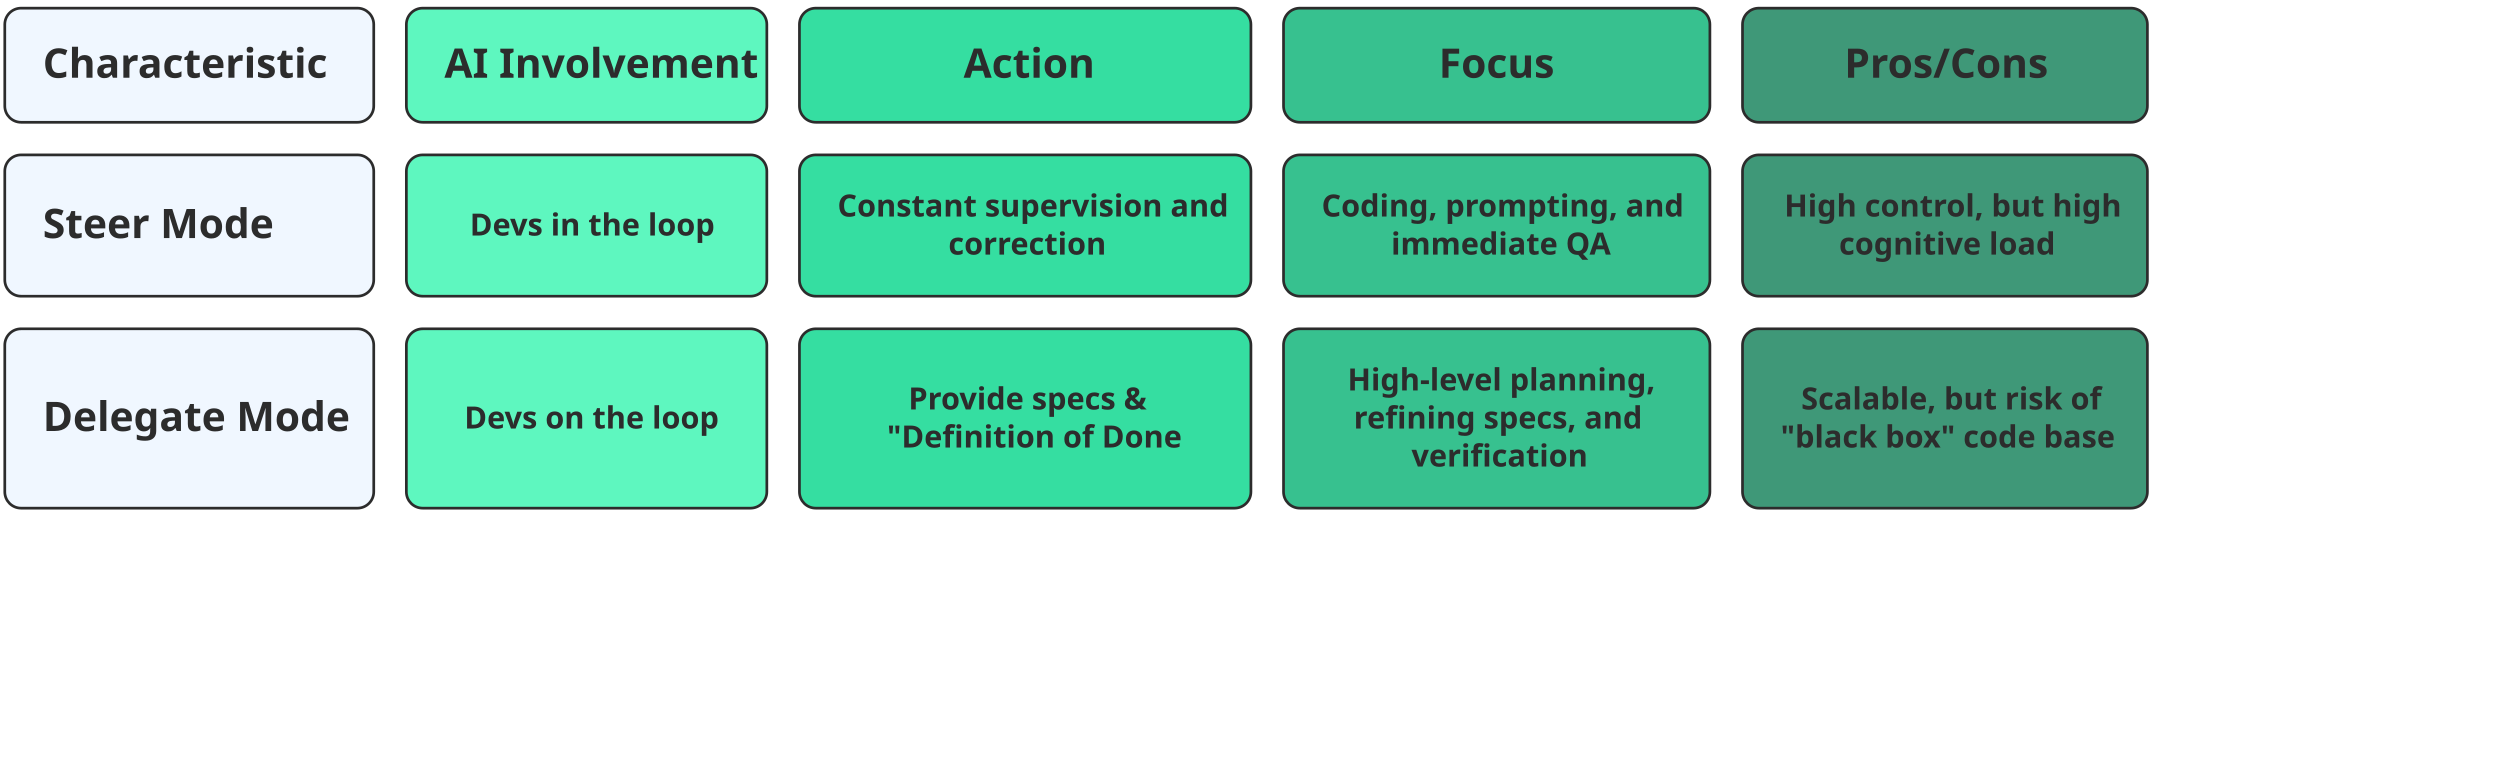
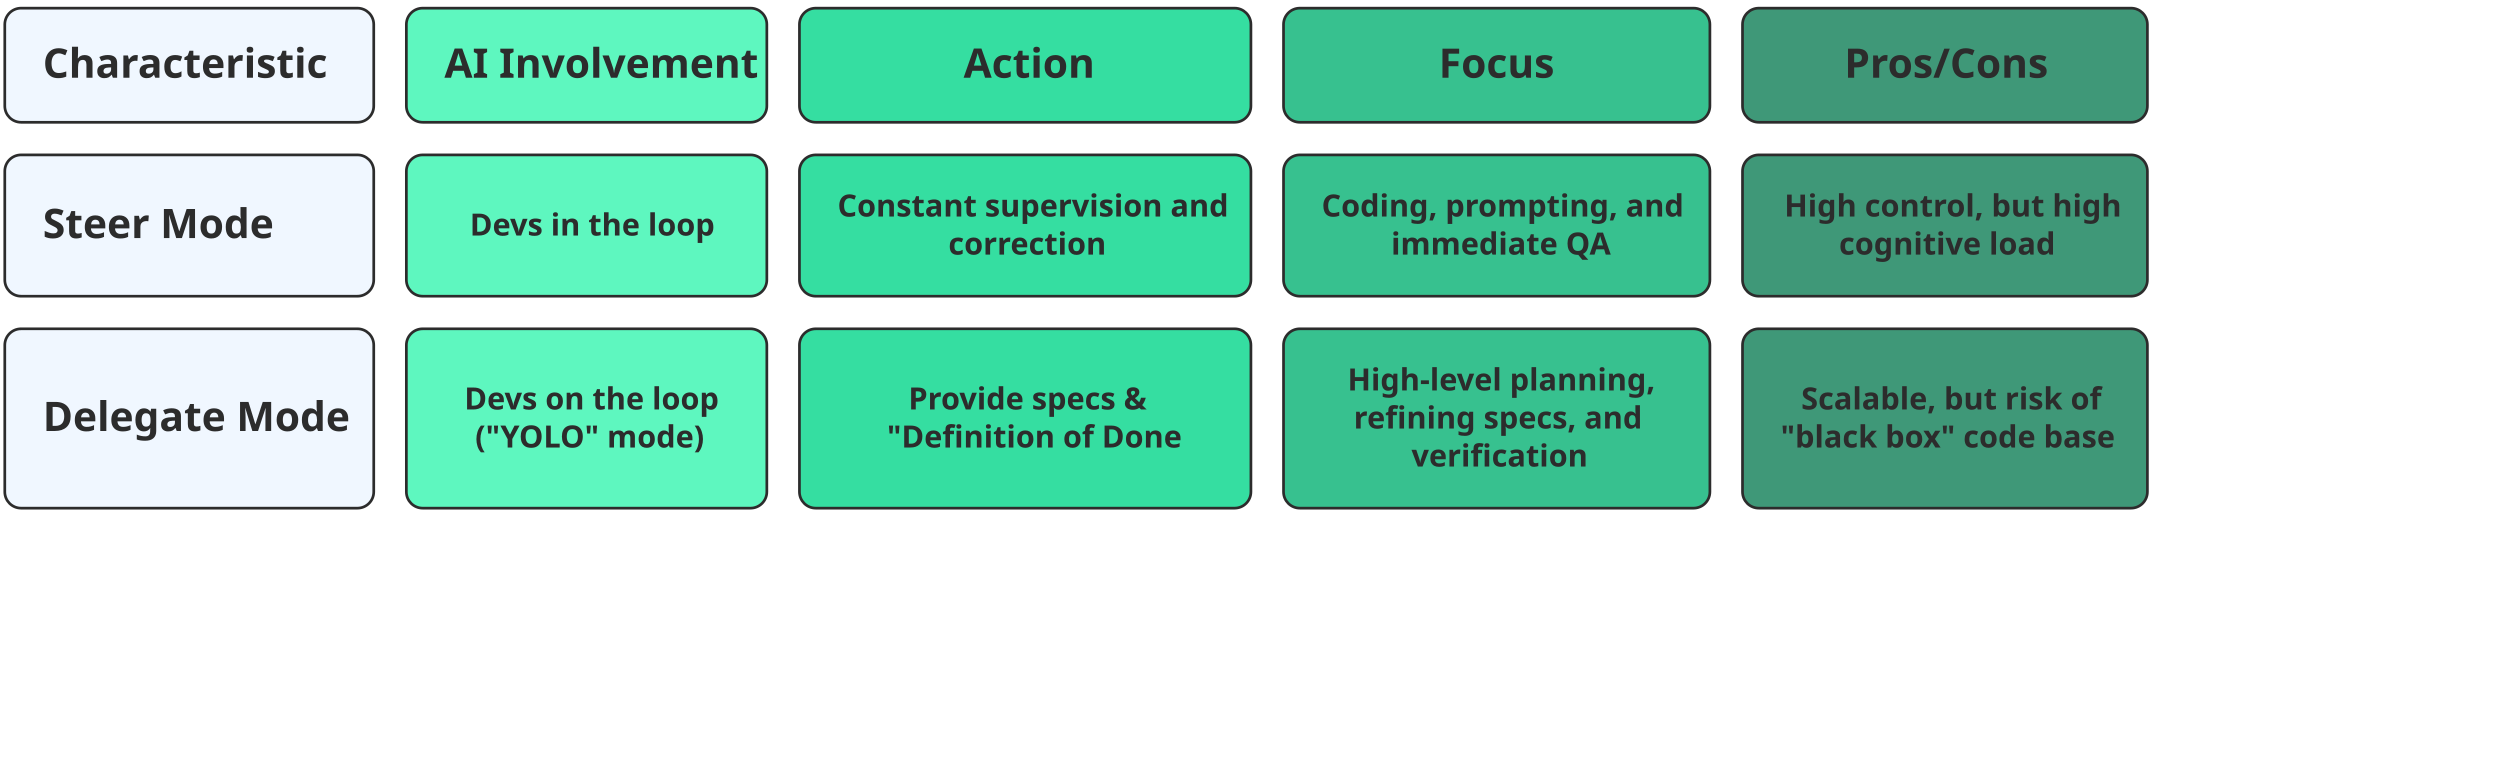
<svg xmlns="http://www.w3.org/2000/svg" style="fill:none;stroke:none;fill-rule:evenodd;clip-rule:evenodd;stroke-linecap:round;stroke-linejoin:round;stroke-miterlimit:1.5;" version="1.1" width="920" height="288" viewBox="52 70 920 288">
  <style class="text-font-style fontImports" data-font-family="Inter">@font-face {font-family: 'Inter Regular';src:
        url(https://fonts.napkin.ai/google-fonts/20250207/inter/inter_regular.ttf) format("truetype");font-weight: normal;font-style: normal;}
    </style>
  <g id="items" style="isolation: isolate">
    <g id="blend" style="mix-blend-mode: normal">
      <g id="g-root-cp_0-0_g-0-0_1lvj36fde8avj-fill" data-item-order="-227928" transform="translate(43.75781, 63)">
        <g id="cp_0-0_g-0-0_1lvj36fde8avj-fill-merged" stroke="none" fill="#f0f7ff" fill-opacity="1">
          <g>
            <path d="M145.781 46C145.781 49.314 143.095 52 139.781 52 H133.781 H16C12.686 52 10 49.314 10 46 V16C10 12.686 12.686 10 16 10 H139.781C143.095 10 145.781 12.686 145.781 16 V46" />
          </g>
        </g>
      </g>
      <g id="g-root-cp_0-0_g-0-0_1lvj36fde8avj-stroke" data-item-order="-227928" transform="translate(43.75781, 63)">
        <g id="cp_0-0_g-0-0_1lvj36fde8avj-stroke" fill="none" stroke-linecap="round" stroke-linejoin="round" stroke-miterlimit="4" stroke="#2c2c2c" stroke-width="1" stroke-opacity="1">
          <g>
            <path d="M 10 22L 10 16C 10 12.686 12.686 10 16 10L 22 10M 145.781 22L 145.781 40M 10 40L 10 22M 22 10L 133.781 10M 10 40L 10 46C 10 49.314 12.686 52 16 52L 22 52M 145.781 22L 145.781 16C 145.781 12.686 143.095 10 139.781 10L 133.781 10M 133.781 52L 22 52M 145.781 40L 145.781 46C 145.781 49.314 143.095 52 139.781 52L 133.781 52" />
          </g>
        </g>
      </g>
      <g id="g-root-cp_0-1_g-0-1_1hfpl1zde8bns-fill" data-item-order="-227896" transform="translate(43.75781, 117)">
        <g id="cp_0-1_g-0-1_1hfpl1zde8bns-fill-merged" stroke="none" fill="#f0f7ff" fill-opacity="1">
          <g>
            <path d="M145.781 56C145.781 59.314 143.095 62 139.781 62 H133.781 H16C12.686 62 10 59.314 10 56 V16C10 12.686 12.686 10 16 10 H139.781C143.095 10 145.781 12.686 145.781 16 V56" />
          </g>
        </g>
      </g>
      <g id="g-root-cp_0-1_g-0-1_1hfpl1zde8bns-stroke" data-item-order="-227896" transform="translate(43.75781, 117)">
        <g id="cp_0-1_g-0-1_1hfpl1zde8bns-stroke" fill="none" stroke-linecap="round" stroke-linejoin="round" stroke-miterlimit="4" stroke="#2c2c2c" stroke-width="1" stroke-opacity="1">
          <g>
            <path d="M 10 22L 10 16C 10 12.686 12.686 10 16 10L 22 10M 145.781 22L 145.781 50M 10 50L 10 22M 22 10L 133.781 10M 10 50L 10 56C 10 59.314 12.686 62 16 62L 22 62M 145.781 22L 145.781 16C 145.781 12.686 143.095 10 139.781 10L 133.781 10M 133.781 62L 22 62M 145.781 50L 145.781 56C 145.781 59.314 143.095 62 139.781 62L 133.781 62" />
          </g>
        </g>
      </g>
      <g id="g-root-cp_0-2_g-0-2_1hfpl1zde8bnt-fill" data-item-order="-227860" transform="translate(43.75781, 181)">
        <g id="cp_0-2_g-0-2_1hfpl1zde8bnt-fill-merged" stroke="none" fill="#f0f7ff" fill-opacity="1">
          <g>
            <path d="M145.781 70C145.781 73.314 143.095 76 139.781 76 H133.781 H16C12.686 76 10 73.314 10 70 V16C10 12.686 12.686 10 16 10 H139.781C143.095 10 145.781 12.686 145.781 16 V70" />
          </g>
        </g>
      </g>
      <g id="g-root-cp_0-2_g-0-2_1hfpl1zde8bnt-stroke" data-item-order="-227860" transform="translate(43.75781, 181)">
        <g id="cp_0-2_g-0-2_1hfpl1zde8bnt-stroke" fill="none" stroke-linecap="round" stroke-linejoin="round" stroke-miterlimit="4" stroke="#2c2c2c" stroke-width="1" stroke-opacity="1">
          <g>
            <path d="M 10 22L 10 16C 10 12.686 12.686 10 16 10L 22 10M 145.781 22L 145.781 64M 10 64L 10 22M 22 10L 133.781 10M 10 64L 10 70C 10 73.314 12.686 76 16 76L 22 76M 145.781 22L 145.781 16C 145.781 12.686 143.095 10 139.781 10L 133.781 10M 133.781 76L 22 76M 145.781 64L 145.781 70C 145.781 73.314 143.095 76 139.781 76L 133.781 76" />
          </g>
        </g>
      </g>
      <g id="g-root-cp_1-0_g-1-0_1d0ik0nde89aa-fill" data-item-order="-227820" transform="translate(191.5391, 63)">
        <g id="cp_1-0_g-1-0_1d0ik0nde89aa-fill-merged" stroke="none" fill="#5ef7bf" fill-opacity="1">
          <g>
            <path d="M142.656 46C142.656 49.314 139.97 52 136.656 52 H130.656 H16C12.686 52 10 49.314 10 46 V16C10 12.686 12.686 10 16 10 H136.656C139.97 10 142.656 12.686 142.656 16 V46" />
          </g>
        </g>
      </g>
      <g id="g-root-cp_1-0_g-1-0_1d0ik0nde89aa-stroke" data-item-order="-227820" transform="translate(191.5391, 63)">
        <g id="cp_1-0_g-1-0_1d0ik0nde89aa-stroke" fill="none" stroke-linecap="round" stroke-linejoin="round" stroke-miterlimit="4" stroke="#2c2c2c" stroke-width="1" stroke-opacity="1">
          <g>
            <path d="M 10 22L 10 16C 10 12.686 12.686 10 16 10L 22 10M 142.656 22L 142.656 40M 10 40L 10 22M 22 10L 130.656 10M 10 40L 10 46C 10 49.314 12.686 52 16 52L 22 52M 142.656 22L 142.656 16C 142.656 12.686 139.97 10 136.656 10L 130.656 10M 130.656 52L 22 52M 142.656 40L 142.656 46C 142.656 49.314 139.97 52 136.656 52L 130.656 52" />
          </g>
        </g>
      </g>
      <g id="g-root-cp_1-1_g-1-1_1d0ik0nde89ab-fill" data-item-order="-227784" transform="translate(191.5391, 117)">
        <g id="cp_1-1_g-1-1_1d0ik0nde89ab-fill-merged" stroke="none" fill="#5ef7bf" fill-opacity="1">
          <g>
            <path d="M142.656 56C142.656 59.314 139.97 62 136.656 62 H130.656 H16C12.686 62 10 59.314 10 56 V16C10 12.686 12.686 10 16 10 H136.656C139.97 10 142.656 12.686 142.656 16 V56" />
          </g>
        </g>
      </g>
      <g id="g-root-cp_1-1_g-1-1_1d0ik0nde89ab-stroke" data-item-order="-227784" transform="translate(191.5391, 117)">
        <g id="cp_1-1_g-1-1_1d0ik0nde89ab-stroke" fill="none" stroke-linecap="round" stroke-linejoin="round" stroke-miterlimit="4" stroke="#2c2c2c" stroke-width="1" stroke-opacity="1">
          <g>
            <path d="M 10 22L 10 16C 10 12.686 12.686 10 16 10L 22 10M 142.656 22L 142.656 50M 10 50L 10 22M 22 10L 130.656 10M 10 50L 10 56C 10 59.314 12.686 62 16 62L 22 62M 142.656 22L 142.656 16C 142.656 12.686 139.97 10 136.656 10L 130.656 10M 130.656 62L 22 62M 142.656 50L 142.656 56C 142.656 59.314 139.97 62 136.656 62L 130.656 62" />
          </g>
        </g>
      </g>
      <g id="g-root-cp_1-2_g-1-2_144vjrrde8a30-fill" data-item-order="-227752" transform="translate(191.5391, 181)">
        <g id="cp_1-2_g-1-2_144vjrrde8a30-fill-merged" stroke="none" fill="#5ef7bf" fill-opacity="1">
          <g>
            <path d="M142.656 70C142.656 73.314 139.97 76 136.656 76 H130.656 H16C12.686 76 10 73.314 10 70 V16C10 12.686 12.686 10 16 10 H136.656C139.97 10 142.656 12.686 142.656 16 V70" />
          </g>
        </g>
      </g>
      <g id="g-root-cp_1-2_g-1-2_144vjrrde8a30-stroke" data-item-order="-227752" transform="translate(191.5391, 181)">
        <g id="cp_1-2_g-1-2_144vjrrde8a30-stroke" fill="none" stroke-linecap="round" stroke-linejoin="round" stroke-miterlimit="4" stroke="#2c2c2c" stroke-width="1" stroke-opacity="1">
          <g>
            <path d="M 10 22L 10 16C 10 12.686 12.686 10 16 10L 22 10M 142.656 22L 142.656 64M 10 64L 10 22M 22 10L 130.656 10M 10 64L 10 70C 10 73.314 12.686 76 16 76L 22 76M 142.656 22L 142.656 16C 142.656 12.686 139.97 10 136.656 10L 130.656 10M 130.656 76L 22 76M 142.656 64L 142.656 70C 142.656 73.314 139.97 76 136.656 76L 130.656 76" />
          </g>
        </g>
      </g>
      <g id="g-root-cp_2-0_g-2-0_144vjrrde8a31-fill" data-item-order="-227718" transform="translate(336.1953, 63)">
        <g id="cp_2-0_g-2-0_144vjrrde8a31-fill-merged" stroke="none" fill="#35dea1" fill-opacity="1">
          <g>
            <path d="M176.141 46C176.141 49.314 173.454 52 170.141 52 H164.141 H16C12.686 52 10 49.314 10 46 V16C10 12.686 12.686 10 16 10 H170.141C173.454 10 176.141 12.686 176.141 16 V46" />
          </g>
        </g>
      </g>
      <g id="g-root-cp_2-0_g-2-0_144vjrrde8a31-stroke" data-item-order="-227718" transform="translate(336.1953, 63)">
        <g id="cp_2-0_g-2-0_144vjrrde8a31-stroke" fill="none" stroke-linecap="round" stroke-linejoin="round" stroke-miterlimit="4" stroke="#2c2c2c" stroke-width="1" stroke-opacity="1">
          <g>
            <path d="M 10 22L 10 16C 10 12.686 12.686 10 16 10L 22 10M 176.141 22L 176.141 40M 10 40L 10 22M 22 10L 164.141 10M 10 40L 10 46C 10 49.314 12.686 52 16 52L 22 52M 176.141 22L 176.141 16C 176.141 12.686 173.454 10 170.141 10L 164.141 10M 164.141 52L 22 52M 176.141 40L 176.141 46C 176.141 49.314 173.454 52 170.141 52L 164.141 52" />
          </g>
        </g>
      </g>
      <g id="g-root-cp_2-1_g-2-1_qtf1efde8bny-fill" data-item-order="-227682" transform="translate(336.1953, 117)">
        <g id="cp_2-1_g-2-1_qtf1efde8bny-fill-merged" stroke="none" fill="#35dea1" fill-opacity="1">
          <g>
            <path d="M176.141 56C176.141 59.314 173.454 62 170.141 62 H164.141 H16C12.686 62 10 59.314 10 56 V16C10 12.686 12.686 10 16 10 H170.141C173.454 10 176.141 12.686 176.141 16 V56" />
          </g>
        </g>
      </g>
      <g id="g-root-cp_2-1_g-2-1_qtf1efde8bny-stroke" data-item-order="-227682" transform="translate(336.1953, 117)">
        <g id="cp_2-1_g-2-1_qtf1efde8bny-stroke" fill="none" stroke-linecap="round" stroke-linejoin="round" stroke-miterlimit="4" stroke="#2c2c2c" stroke-width="1" stroke-opacity="1">
          <g>
            <path d="M 10 22L 10 16C 10 12.686 12.686 10 16 10L 22 10M 176.141 22L 176.141 50M 10 50L 10 22M 22 10L 164.141 10M 10 50L 10 56C 10 59.314 12.686 62 16 62L 22 62M 176.141 22L 176.141 16C 176.141 12.686 173.454 10 170.141 10L 164.141 10M 164.141 62L 22 62M 176.141 50L 176.141 56C 176.141 59.314 173.454 62 170.141 62L 164.141 62" />
          </g>
        </g>
      </g>
      <g id="g-root-cp_2-2_g-2-2_qtf1efde8bnz-fill" data-item-order="-227650" transform="translate(336.1953, 181)">
        <g id="cp_2-2_g-2-2_qtf1efde8bnz-fill-merged" stroke="none" fill="#35dea1" fill-opacity="1">
          <g>
            <path d="M176.141 70C176.141 73.314 173.454 76 170.141 76 H164.141 H16C12.686 76 10 73.314 10 70 V16C10 12.686 12.686 10 16 10 H170.141C173.454 10 176.141 12.686 176.141 16 V70" />
          </g>
        </g>
      </g>
      <g id="g-root-cp_2-2_g-2-2_qtf1efde8bnz-stroke" data-item-order="-227650" transform="translate(336.1953, 181)">
        <g id="cp_2-2_g-2-2_qtf1efde8bnz-stroke" fill="none" stroke-linecap="round" stroke-linejoin="round" stroke-miterlimit="4" stroke="#2c2c2c" stroke-width="1" stroke-opacity="1">
          <g>
            <path d="M 10 22L 10 16C 10 12.686 12.686 10 16 10L 22 10M 176.141 22L 176.141 64M 10 64L 10 22M 22 10L 164.141 10M 10 64L 10 70C 10 73.314 12.686 76 16 76L 22 76M 176.141 22L 176.141 16C 176.141 12.686 173.454 10 170.141 10L 164.141 10M 164.141 76L 22 76M 176.141 64L 176.141 70C 176.141 73.314 173.454 76 170.141 76L 164.141 76" />
          </g>
        </g>
      </g>
      <g id="g-root-cp_3-0_g-3-0_me80d3de89ag-fill" data-item-order="-227616" transform="translate(514.3359, 63)">
        <g id="cp_3-0_g-3-0_me80d3de89ag-fill-merged" stroke="none" fill="#37c18f" fill-opacity="1">
          <g>
            <path d="M166.906 46C166.906 49.314 164.22 52 160.906 52 H154.906 H16C12.686 52 10 49.314 10 46 V16C10 12.686 12.686 10 16 10 H160.906C164.22 10 166.906 12.686 166.906 16 V46" />
          </g>
        </g>
      </g>
      <g id="g-root-cp_3-0_g-3-0_me80d3de89ag-stroke" data-item-order="-227616" transform="translate(514.3359, 63)">
        <g id="cp_3-0_g-3-0_me80d3de89ag-stroke" fill="none" stroke-linecap="round" stroke-linejoin="round" stroke-miterlimit="4" stroke="#2c2c2c" stroke-width="1" stroke-opacity="1">
          <g>
            <path d="M 10 22L 10 16C 10 12.686 12.686 10 16 10L 22 10M 166.906 22L 166.906 40M 10 40L 10 22M 22 10L 154.906 10M 10 40L 10 46C 10 49.314 12.686 52 16 52L 22 52M 166.906 22L 166.906 16C 166.906 12.686 164.22 10 160.906 10L 154.906 10M 154.906 52L 22 52M 166.906 40L 166.906 46C 166.906 49.314 164.22 52 160.906 52L 154.906 52" />
          </g>
        </g>
      </g>
      <g id="g-root-cp_3-1_g-3-1_me80d3de89ah-fill" data-item-order="-227580" transform="translate(514.3359, 117)">
        <g id="cp_3-1_g-3-1_me80d3de89ah-fill-merged" stroke="none" fill="#37c18f" fill-opacity="1">
          <g>
            <path d="M166.906 56C166.906 59.314 164.22 62 160.906 62 H154.906 H16C12.686 62 10 59.314 10 56 V16C10 12.686 12.686 10 16 10 H160.906C164.22 10 166.906 12.686 166.906 16 V56" />
          </g>
        </g>
      </g>
      <g id="g-root-cp_3-1_g-3-1_me80d3de89ah-stroke" data-item-order="-227580" transform="translate(514.3359, 117)">
        <g id="cp_3-1_g-3-1_me80d3de89ah-stroke" fill="none" stroke-linecap="round" stroke-linejoin="round" stroke-miterlimit="4" stroke="#2c2c2c" stroke-width="1" stroke-opacity="1">
          <g>
            <path d="M 10 22L 10 16C 10 12.686 12.686 10 16 10L 22 10M 166.906 22L 166.906 50M 10 50L 10 22M 22 10L 154.906 10M 10 50L 10 56C 10 59.314 12.686 62 16 62L 22 62M 166.906 22L 166.906 16C 166.906 12.686 164.22 10 160.906 10L 154.906 10M 154.906 62L 22 62M 166.906 50L 166.906 56C 166.906 59.314 164.22 62 160.906 62L 154.906 62" />
          </g>
        </g>
      </g>
      <g id="g-root-cp_3-2_g-3-2_hyei8nde8a2q-fill" data-item-order="-227548" transform="translate(514.3359, 181)">
        <g id="cp_3-2_g-3-2_hyei8nde8a2q-fill-merged" stroke="none" fill="#37c18f" fill-opacity="1">
          <g>
            <path d="M166.906 70C166.906 73.314 164.22 76 160.906 76 H154.906 H16C12.686 76 10 73.314 10 70 V16C10 12.686 12.686 10 16 10 H160.906C164.22 10 166.906 12.686 166.906 16 V70" />
          </g>
        </g>
      </g>
      <g id="g-root-cp_3-2_g-3-2_hyei8nde8a2q-stroke" data-item-order="-227548" transform="translate(514.3359, 181)">
        <g id="cp_3-2_g-3-2_hyei8nde8a2q-stroke" fill="none" stroke-linecap="round" stroke-linejoin="round" stroke-miterlimit="4" stroke="#2c2c2c" stroke-width="1" stroke-opacity="1">
          <g>
            <path d="M 10 22L 10 16C 10 12.686 12.686 10 16 10L 22 10M 166.906 22L 166.906 64M 10 64L 10 22M 22 10L 154.906 10M 10 64L 10 70C 10 73.314 12.686 76 16 76L 22 76M 166.906 22L 166.906 16C 166.906 12.686 164.22 10 160.906 10L 154.906 10M 154.906 76L 22 76M 166.906 64L 166.906 70C 166.906 73.314 164.22 76 160.906 76L 154.906 76" />
          </g>
        </g>
      </g>
      <g id="g-root-cp_4-0_g-4-0_hyei8nde8a2r-fill" data-item-order="-227514" transform="translate(683.2422, 63)">
        <g id="cp_4-0_g-4-0_hyei8nde8a2r-fill-merged" stroke="none" fill="#3f9878" fill-opacity="1">
          <g>
            <path d="M159 46C159 49.314 156.314 52 153 52 H147 H16C12.686 52 10 49.314 10 46 V16C10 12.686 12.686 10 16 10 H153C156.314 10 159 12.686 159 16 V46" />
          </g>
        </g>
      </g>
      <g id="g-root-cp_4-0_g-4-0_hyei8nde8a2r-stroke" data-item-order="-227514" transform="translate(683.2422, 63)">
        <g id="cp_4-0_g-4-0_hyei8nde8a2r-stroke" fill="none" stroke-linecap="round" stroke-linejoin="round" stroke-miterlimit="4" stroke="#2c2c2c" stroke-width="1" stroke-opacity="1">
          <g>
            <path d="M 10 22L 10 16C 10 12.686 12.686 10 16 10L 22 10M 159 22L 159 40M 10 40L 10 22M 22 10L 147 10M 10 40L 10 46C 10 49.314 12.686 52 16 52L 22 52M 159 22L 159 16C 159 12.686 156.314 10 153 10L 147 10M 147 52L 22 52M 159 40L 159 46C 159 49.314 156.314 52 153 52L 147 52" />
          </g>
        </g>
      </g>
      <g id="g-root-cp_4-1_g-4-1_92rhzrde8avg-fill" data-item-order="-227476" transform="translate(683.2422, 117)">
        <g id="cp_4-1_g-4-1_92rhzrde8avg-fill-merged" stroke="none" fill="#3f9878" fill-opacity="1">
          <g>
            <path d="M159 56C159 59.314 156.314 62 153 62 H147 H16C12.686 62 10 59.314 10 56 V16C10 12.686 12.686 10 16 10 H153C156.314 10 159 12.686 159 16 V56" />
          </g>
        </g>
      </g>
      <g id="g-root-cp_4-1_g-4-1_92rhzrde8avg-stroke" data-item-order="-227476" transform="translate(683.2422, 117)">
        <g id="cp_4-1_g-4-1_92rhzrde8avg-stroke" fill="none" stroke-linecap="round" stroke-linejoin="round" stroke-miterlimit="4" stroke="#2c2c2c" stroke-width="1" stroke-opacity="1">
          <g>
            <path d="M 10 22L 10 16C 10 12.686 12.686 10 16 10L 22 10M 159 22L 159 50M 10 50L 10 22M 22 10L 147 10M 10 50L 10 56C 10 59.314 12.686 62 16 62L 22 62M 159 22L 159 16C 159 12.686 156.314 10 153 10L 147 10M 147 62L 22 62M 159 50L 159 56C 159 59.314 156.314 62 153 62L 147 62" />
          </g>
        </g>
      </g>
      <g id="g-root-cp_4-2_g-4-2_92rhzrde8avh-fill" data-item-order="-227444" transform="translate(683.2422, 181)">
        <g id="cp_4-2_g-4-2_92rhzrde8avh-fill-merged" stroke="none" fill="#3f9878" fill-opacity="1">
          <g>
            <path d="M159 70C159 73.314 156.314 76 153 76 H147 H16C12.686 76 10 73.314 10 70 V16C10 12.686 12.686 10 16 10 H153C156.314 10 159 12.686 159 16 V70" />
          </g>
        </g>
      </g>
      <g id="g-root-cp_4-2_g-4-2_92rhzrde8avh-stroke" data-item-order="-227444" transform="translate(683.2422, 181)">
        <g id="cp_4-2_g-4-2_92rhzrde8avh-stroke" fill="none" stroke-linecap="round" stroke-linejoin="round" stroke-miterlimit="4" stroke="#2c2c2c" stroke-width="1" stroke-opacity="1">
          <g>
            <path d="M 10 22L 10 16C 10 12.686 12.686 10 16 10L 22 10M 159 22L 159 64M 10 64L 10 22M 22 10L 147 10M 10 64L 10 70C 10 73.314 12.686 76 16 76L 22 76M 159 22L 159 16C 159 12.686 156.314 10 153 10L 147 10M 147 76L 22 76M 159 64L 159 70C 159 73.314 156.314 76 153 76L 147 76" />
          </g>
        </g>
      </g>
      <g id="g-root-tx_steermod_4iko9jde9n9e-fill" data-item-order="0" transform="translate(55.75781, 134)">
        <g id="tx_steermod_4iko9jde9n9e-fill-merged" stroke="none" fill="#2c2c2c" fill-opacity="1">
          <g>
            <text style="font: bold 15px &quot;Inter Regular&quot;, sans-serif; white-space: pre;" transform="translate(10, 19)" font-weight="bold" font-size="15px" font-family="'Inter Regular', sans-serif">
              <tspan x="2" y="9" dominant-baseline="ideographic">Steer Mode</tspan>
            </text>
          </g>
        </g>
      </g>
      <g id="g-root-tx_steermod_4iko9jde9n9e-stroke" data-item-order="0" transform="translate(55.75781, 134)" />
      <g id="g-root-tx_devsinth_znt3h3de9nnl-fill" data-item-order="0" transform="translate(212.8828, 136)">
        <g id="tx_devsinth_znt3h3de9nnl-fill-merged" stroke="none" fill="#2c2c2c" fill-opacity="1">
          <g>
            <text style="font: bold 11.3px &quot;Inter Regular&quot;, sans-serif; white-space: pre;" transform="translate(54.98438, 17)" font-weight="bold" font-size="11.3px" font-family="'Inter Regular', sans-serif">
              <tspan x="-42.98" y="7" dominant-baseline="ideographic">Devs in the loop</tspan>
            </text>
          </g>
        </g>
      </g>
      <g id="g-root-tx_devsinth_znt3h3de9nnl-stroke" data-item-order="0" transform="translate(212.8828, 136)" />
      <g id="g-root-tx_scalable_hrjaafdeb40d-fill" data-item-order="0" transform="translate(695.2422, 200)">
        <g id="tx_scalable_hrjaafdeb40d-fill-merged" stroke="none" fill="#2c2c2c" fill-opacity="1">
          <g>
            <text style="font: bold 11.3px &quot;Inter Regular&quot;, sans-serif; white-space: pre;" transform="translate(72.5, 24)" font-weight="bold" font-size="11.3px" font-family="'Inter Regular', sans-serif">
              <tspan x="-52.91" y="0" dominant-baseline="ideographic">Scalable, but risk of</tspan>
              <tspan x="-60.5" y="14" dominant-baseline="ideographic">"black box" code base</tspan>
            </text>
          </g>
        </g>
      </g>
      <g id="g-root-tx_scalable_hrjaafdeb40d-stroke" data-item-order="0" transform="translate(695.2422, 200)" />
      <g id="g-root-tx_codingpr_vb3ys7de9oul-fill" data-item-order="0" transform="translate(526.3359, 129)">
        <g id="tx_codingpr_vb3ys7de9oul-fill-merged" stroke="none" fill="#2c2c2c" fill-opacity="1">
          <g>
            <text style="font: bold 11.3px &quot;Inter Regular&quot;, sans-serif; white-space: pre;" transform="translate(76.45312, 24)" font-weight="bold" font-size="11.3px" font-family="'Inter Regular', sans-serif">
              <tspan x="-64.45" y="0" dominant-baseline="ideographic">Coding, prompting, and</tspan>
              <tspan x="-38.86" y="14" dominant-baseline="ideographic">immediate QA</tspan>
            </text>
          </g>
        </g>
      </g>
      <g id="g-root-tx_codingpr_vb3ys7de9oul-stroke" data-item-order="0" transform="translate(526.3359, 129)" />
      <g id="g-root-tx_highcont_147zx7bde9q83-fill" data-item-order="0" transform="translate(696.625, 129)">
        <g id="tx_highcont_147zx7bde9q83-fill-merged" stroke="none" fill="#2c2c2c" fill-opacity="1">
          <g>
            <text style="font: bold 11.3px &quot;Inter Regular&quot;, sans-serif; white-space: pre;" transform="translate(71.11719, 24)" font-weight="bold" font-size="11.3px" font-family="'Inter Regular', sans-serif">
              <tspan x="-59.12" y="0" dominant-baseline="ideographic">High control, but high</tspan>
              <tspan x="-38.99" y="14" dominant-baseline="ideographic">cognitive load</tspan>
            </text>
          </g>
        </g>
      </g>
      <g id="g-root-tx_highcont_147zx7bde9q83-stroke" data-item-order="0" transform="translate(696.625, 129)" />
      <g id="g-root-tx_proscons_8zx07de9pmw-fill" data-item-order="0" transform="translate(718.7266, 75)">
        <g id="tx_proscons_8zx07de9pmw-fill-merged" stroke="none" fill="#2c2c2c" fill-opacity="1">
          <g>
            <text style="font: bold 15px &quot;Inter Regular&quot;, sans-serif; white-space: pre;" transform="translate(49.01562, 19)" font-weight="bold" font-size="15px" font-family="'Inter Regular', sans-serif">
              <tspan x="-37.02" y="9" dominant-baseline="ideographic">Pros/Cons</tspan>
            </text>
          </g>
        </g>
      </g>
      <g id="g-root-tx_proscons_8zx07de9pmw-stroke" data-item-order="0" transform="translate(718.7266, 75)" />
      <g id="g-root-tx_focus_1ut1ionde9o1u-fill" data-item-order="0" transform="translate(569.4766, 75)">
        <g id="tx_focus_1ut1ionde9o1u-fill-merged" stroke="none" fill="#2c2c2c" fill-opacity="1">
          <g>
            <text style="font: bold 15px &quot;Inter Regular&quot;, sans-serif; white-space: pre;" transform="translate(33.3125, 19)" font-weight="bold" font-size="15px" font-family="'Inter Regular', sans-serif">
              <tspan x="-21.31" y="9" dominant-baseline="ideographic">Focus</tspan>
            </text>
          </g>
        </g>
      </g>
      <g id="g-root-tx_focus_1ut1ionde9o1u-stroke" data-item-order="0" transform="translate(569.4766, 75)" />
      <g id="g-root-tx_action_1ur63fbde9p1g-fill" data-item-order="0" transform="translate(394.6016, 75)">
        <g id="tx_action_1ur63fbde9p1g-fill-merged" stroke="none" fill="#2c2c2c" fill-opacity="1">
          <g>
            <text style="font: bold 15px &quot;Inter Regular&quot;, sans-serif; white-space: pre;" transform="translate(34.66406, 19)" font-weight="bold" font-size="15px" font-family="'Inter Regular', sans-serif">
              <tspan x="-22.66" y="9" dominant-baseline="ideographic">Action</tspan>
            </text>
          </g>
        </g>
      </g>
      <g id="g-root-tx_action_1ur63fbde9p1g-stroke" data-item-order="0" transform="translate(394.6016, 75)" />
      <g id="g-root-tx_aiinvolv_1upao5zde9q13-fill" data-item-order="0" transform="translate(203.5391, 75)">
        <g id="tx_aiinvolv_1upao5zde9q13-fill-merged" stroke="none" fill="#2c2c2c" fill-opacity="1">
          <g>
            <text style="font: bold 15px &quot;Inter Regular&quot;, sans-serif; white-space: pre;" transform="translate(64.32812, 19)" font-weight="bold" font-size="15px" font-family="'Inter Regular', sans-serif">
              <tspan x="-52.33" y="9" dominant-baseline="ideographic">AI Involvement</tspan>
            </text>
          </g>
        </g>
      </g>
      <g id="g-root-tx_aiinvolv_1upao5zde9q13-stroke" data-item-order="0" transform="translate(203.5391, 75)" />
      <g id="g-root-tx_characte_v4v7x3de9n9c-fill" data-item-order="0" transform="translate(55.75781, 75)">
        <g id="tx_characte_v4v7x3de9n9c-fill-merged" stroke="none" fill="#2c2c2c" fill-opacity="1">
          <g>
            <text style="font: bold 15px &quot;Inter Regular&quot;, sans-serif; white-space: pre;" transform="translate(61.42969, 19)" font-weight="bold" font-size="15px" font-family="'Inter Regular', sans-serif">
              <tspan x="-49.43" y="9" dominant-baseline="ideographic">Characteristic</tspan>
            </text>
          </g>
        </g>
      </g>
      <g id="g-root-tx_characte_v4v7x3de9n9c-stroke" data-item-order="0" transform="translate(55.75781, 75)" />
      <g id="g-root-tx_delegate_141r6c7de9nv0-fill" data-item-order="0" transform="translate(55.75781, 205)">
        <g id="tx_delegate_141r6c7de9nv0-fill-merged" stroke="none" fill="#2c2c2c" fill-opacity="1">
          <g>
            <text style="font: bold 15px &quot;Inter Regular&quot;, sans-serif; white-space: pre;" transform="translate(10, 19)" font-weight="bold" font-size="15px" font-family="'Inter Regular', sans-serif">
              <tspan x="2" y="9" dominant-baseline="ideographic">Delegate Mode</tspan>
            </text>
          </g>
        </g>
      </g>
      <g id="g-root-tx_delegate_141r6c7de9nv0-stroke" data-item-order="0" transform="translate(55.75781, 205)" />
      <g id="g-root-tx_devsonth_mccl3rde9p8i-fill" data-item-order="0" transform="translate(210.8672, 207)">
        <g id="tx_devsonth_mccl3rde9p8i-fill-merged" stroke="none" fill="#2c2c2c" fill-opacity="1">
          <g>
            <text style="font: bold 11.3px &quot;Inter Regular&quot;, sans-serif; white-space: pre;" transform="translate(57, 17)" font-weight="bold" font-size="11.3px" font-family="'Inter Regular', sans-serif">
-               <tspan x="-45" y="7" dominant-baseline="ideographic">Devs on the loop</tspan>
+               <tspan x="-45" y="0" dominant-baseline="ideographic">Devs on the loop</tspan>
+               <tspan x="-41" y="14" dominant-baseline="ideographic">("YOLO" mode)</tspan>
            </text>
          </g>
        </g>
      </g>
      <g id="g-root-tx_devsonth_mccl3rde9p8i-stroke" data-item-order="0" transform="translate(210.8672, 207)" />
      <g id="g-root-tx_provides_me80d3de9o8w-fill" data-item-order="0" transform="translate(366.3984, 200)">
        <g id="tx_provides_me80d3de9o8w-fill-merged" stroke="none" fill="#2c2c2c" fill-opacity="1">
          <g>
            <text style="font: bold 11.3px &quot;Inter Regular&quot;, sans-serif; white-space: pre;" transform="translate(62.86719, 24)" font-weight="bold" font-size="11.3px" font-family="'Inter Regular', sans-serif">
              <tspan x="-42.98" y="0" dominant-baseline="ideographic">Provide specs &amp;</tspan>
              <tspan x="-50.87" y="14" dominant-baseline="ideographic">"Definition of Done</tspan>
            </text>
          </g>
        </g>
      </g>
      <g id="g-root-tx_provides_me80d3de9o8w-stroke" data-item-order="0" transform="translate(366.3984, 200)" />
      <g id="g-root-tx_highleve_i09xhzde9n9q-fill" data-item-order="0" transform="translate(535.875, 193)">
        <g id="tx_highleve_i09xhzde9n9q-fill-merged" stroke="none" fill="#2c2c2c" fill-opacity="1">
          <g>
            <text style="font: bold 11.3px &quot;Inter Regular&quot;, sans-serif; white-space: pre;" transform="translate(66.91406, 31)" font-weight="bold" font-size="11.3px" font-family="'Inter Regular', sans-serif">
              <tspan x="-54.91" y="-7" dominant-baseline="ideographic">High-level planning,</tspan>
              <tspan x="-52.62" y="7" dominant-baseline="ideographic">refining specs, and</tspan>
              <tspan x="-31.37" y="21" dominant-baseline="ideographic">verification</tspan>
            </text>
          </g>
        </g>
      </g>
      <g id="g-root-tx_highleve_i09xhzde9n9q-stroke" data-item-order="0" transform="translate(535.875, 193)" />
      <g id="g-root-tx_constant_18kp1w7de9o9a-fill" data-item-order="0" transform="translate(348.1953, 129)">
        <g id="tx_constant_18kp1w7de9o9a-fill-merged" stroke="none" fill="#2c2c2c" fill-opacity="1">
          <g>
            <text style="font: bold 11.3px &quot;Inter Regular&quot;, sans-serif; white-space: pre;" transform="translate(81.07031, 24)" font-weight="bold" font-size="11.3px" font-family="'Inter Regular', sans-serif">
              <tspan x="-69.07" y="0" dominant-baseline="ideographic">Constant supervision and</tspan>
              <tspan x="-28.27" y="14" dominant-baseline="ideographic">correction</tspan>
            </text>
          </g>
        </g>
      </g>
      <g id="g-root-tx_constant_18kp1w7de9o9a-stroke" data-item-order="0" transform="translate(348.1953, 129)" />
    </g>
  </g>
</svg>
